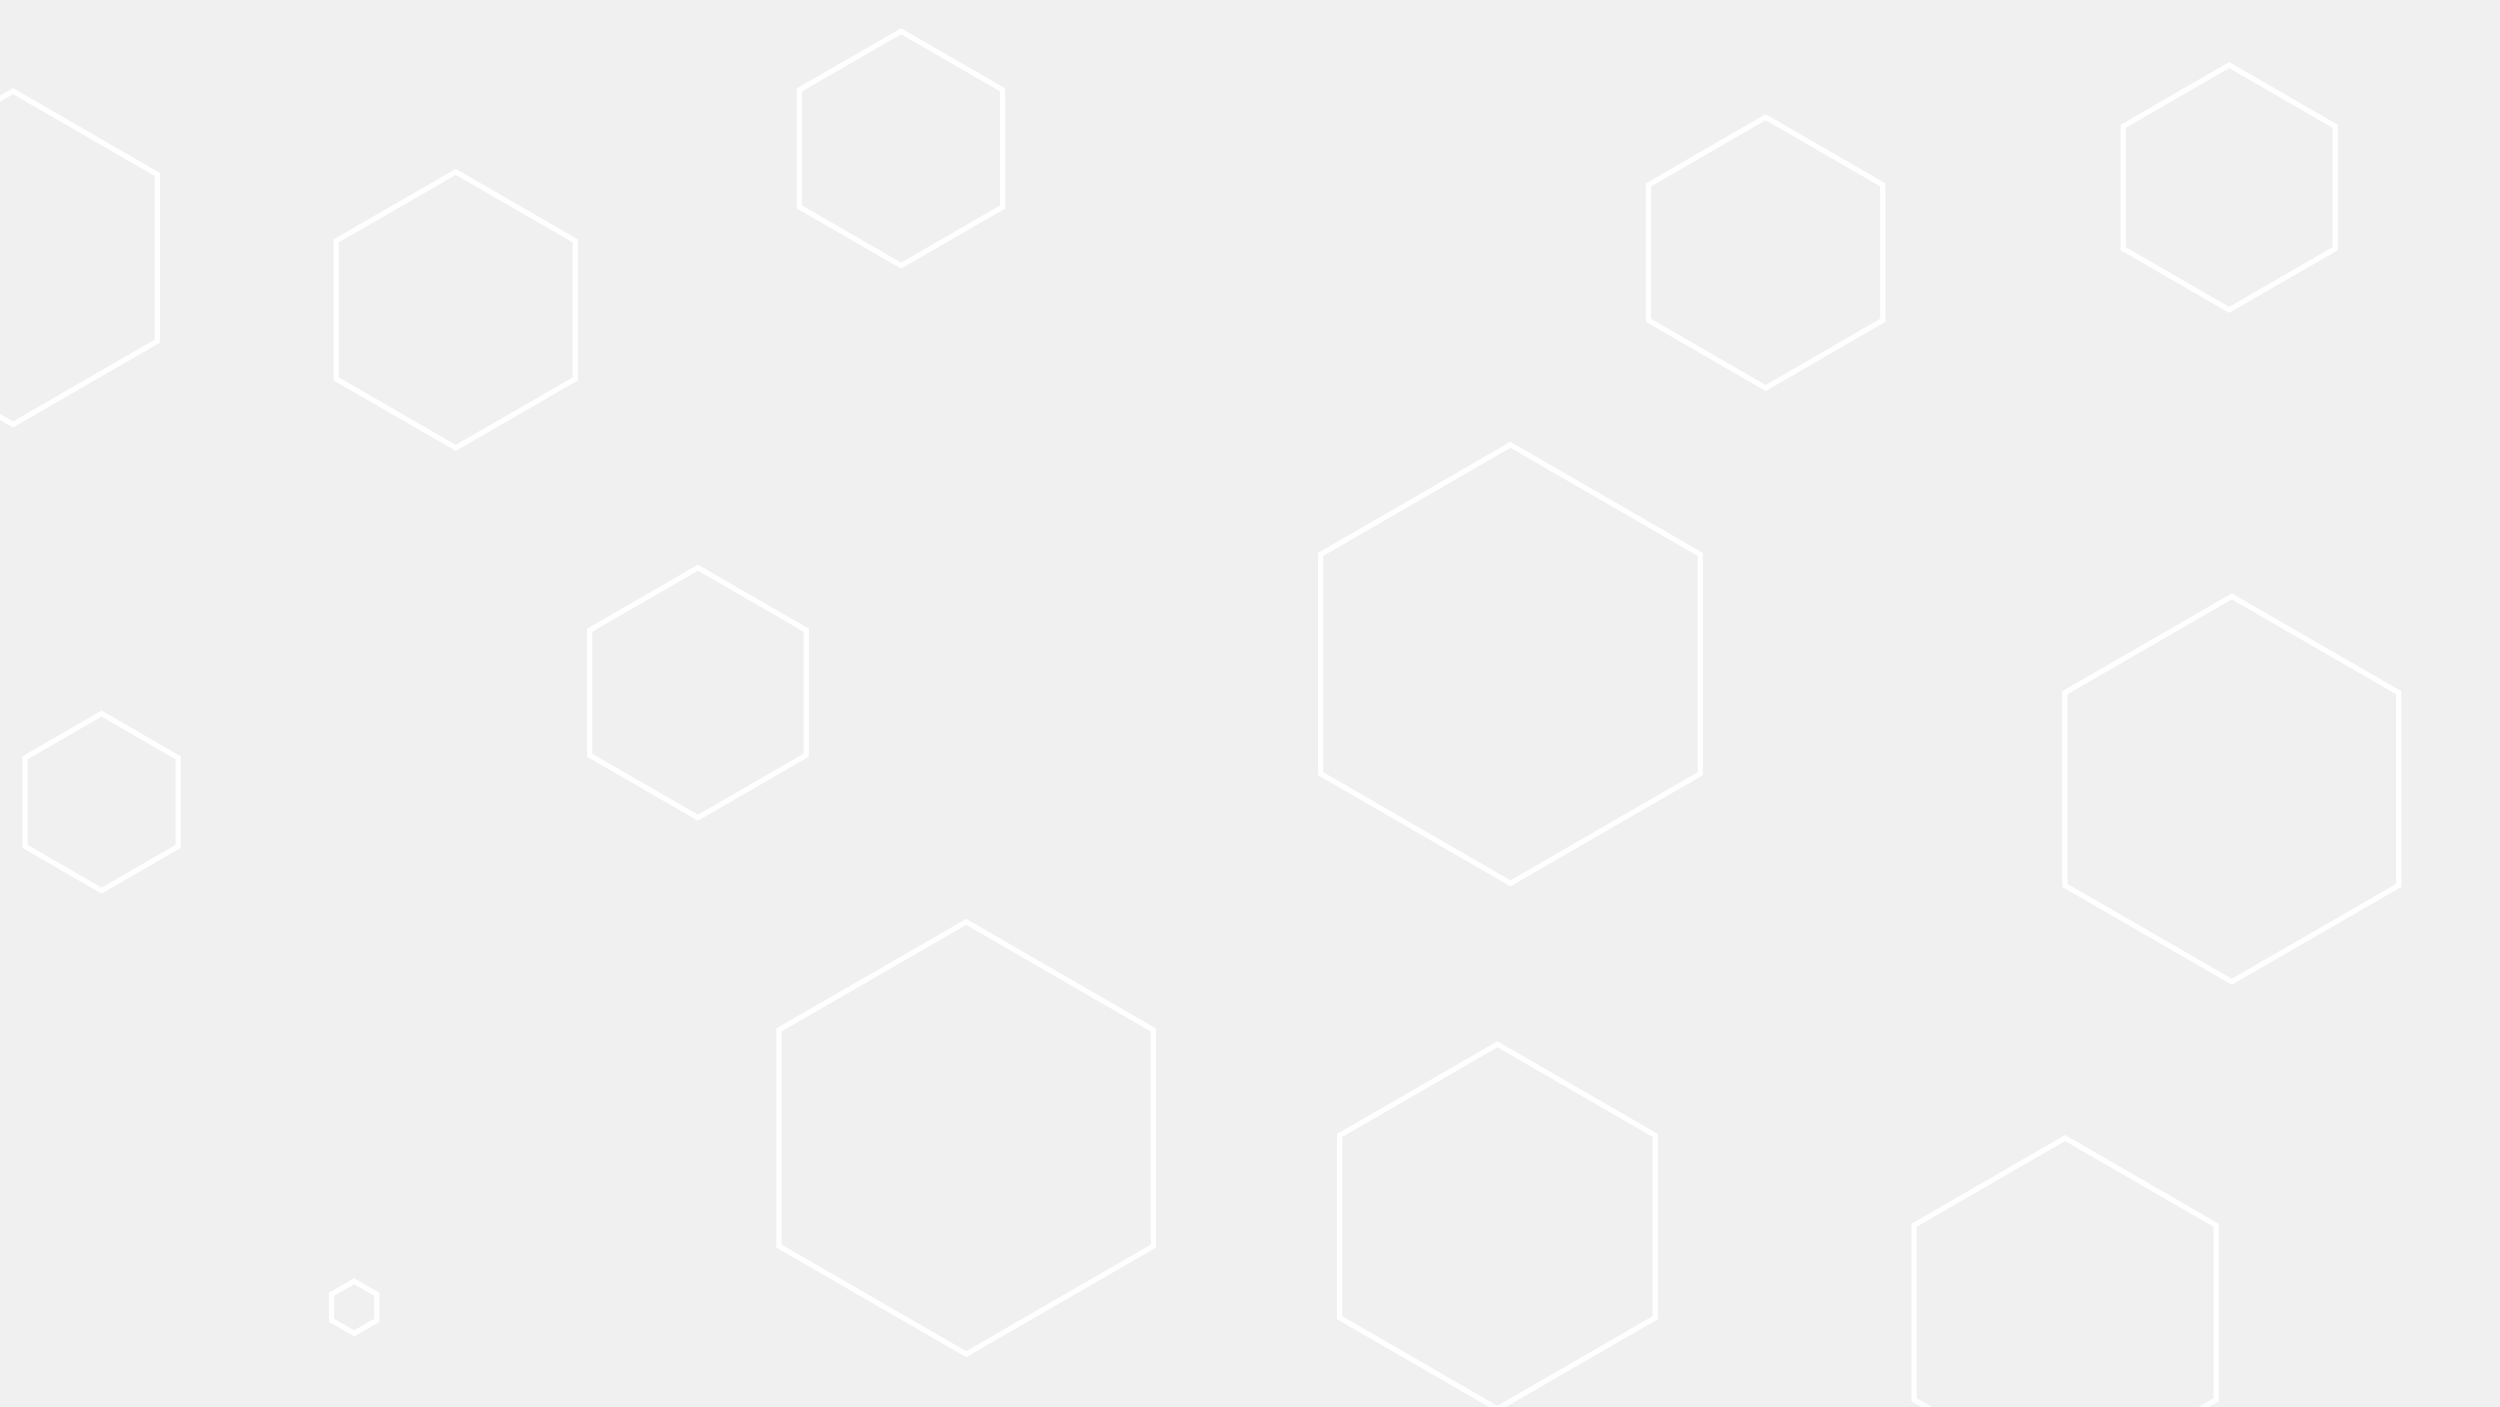
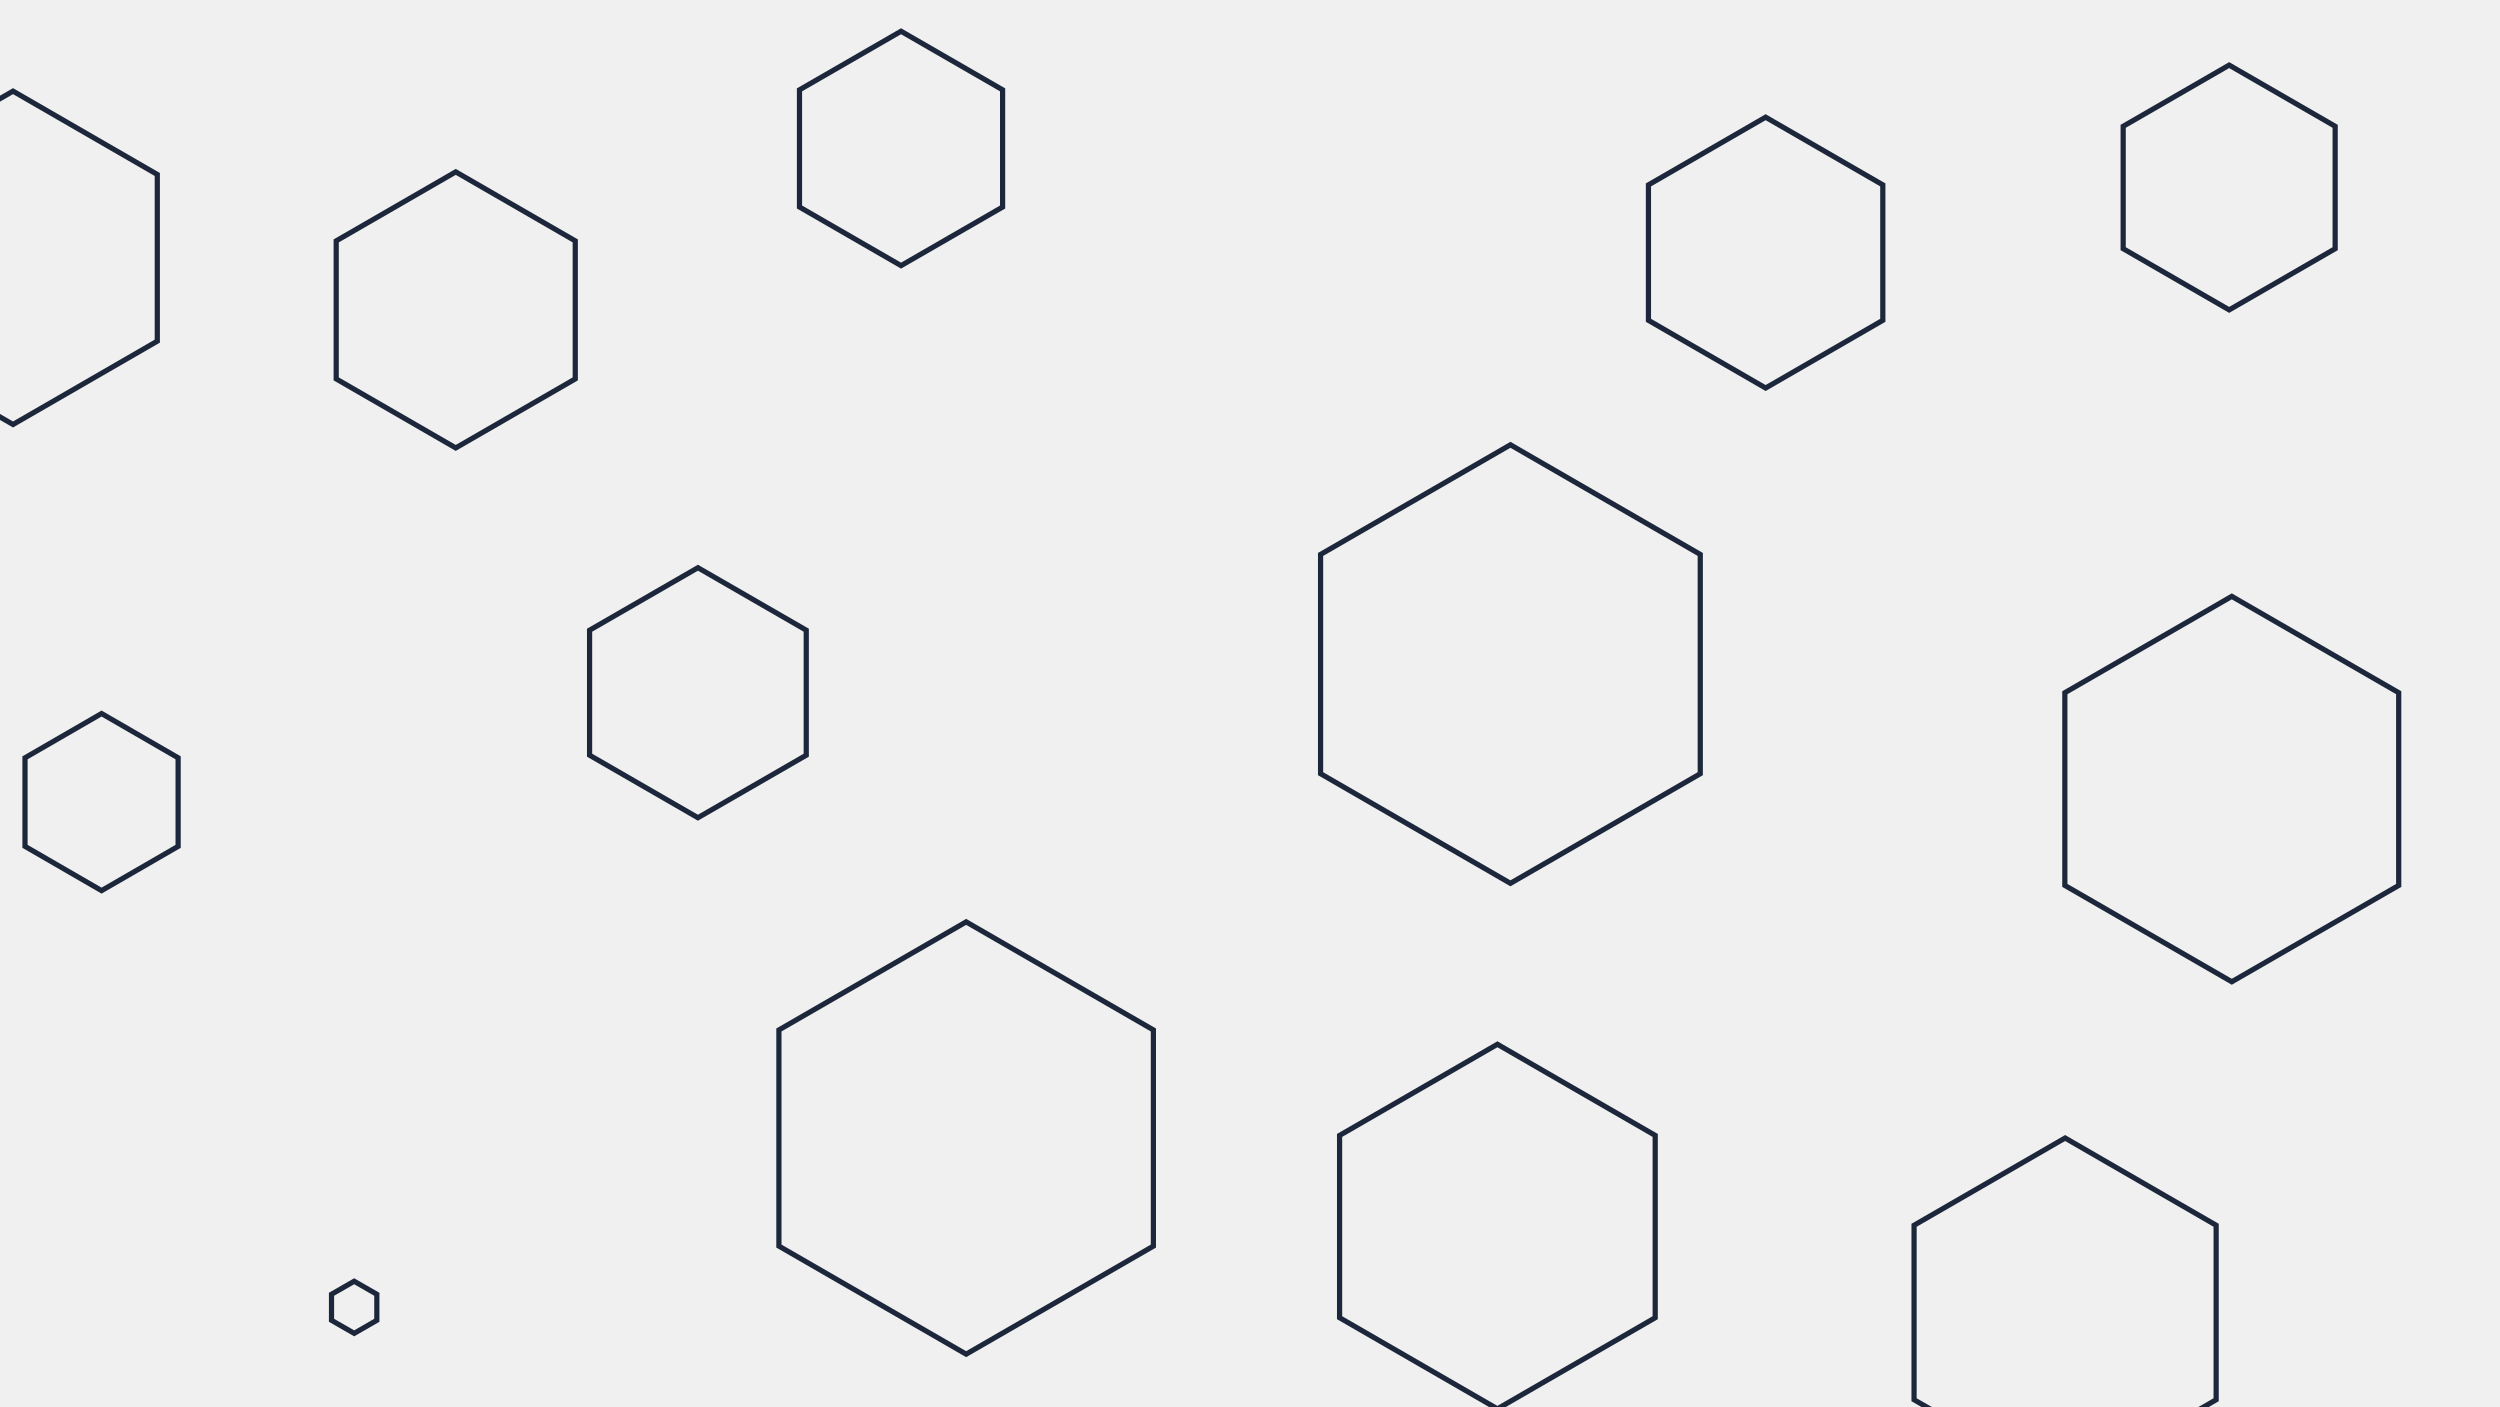
<svg xmlns="http://www.w3.org/2000/svg" id="visual" viewBox="0 0 960 540" width="960" height="540" version="1.1">
  <g>
    <g transform="translate(580 255)">
-       <path d="M0 -84.2L72.9 -42.1L72.9 42.1L0 84.2L-72.9 42.1L-72.9 -42.1Z" stroke="#ffffff" fill="none" stroke-width="2" />
+       <path d="M0 -84.2L72.9 -42.1L72.9 42.1L0 84.2L-72.9 42.1L-72.9 -42.1Z" stroke="#1d273b" fill="none" stroke-width="2" />
    </g>
    <g transform="translate(371 437)">
-       <path d="M0 -83L71.9 -41.5L71.9 41.5L0 83L-71.9 41.5L-71.9 -41.5Z" stroke="#ffffff" fill="none" stroke-width="2" />
+       <path d="M0 -83L71.9 -41.5L71.9 41.5L0 83L-71.9 41.5L-71.9 -41.5Z" stroke="#1d273b" fill="none" stroke-width="2" />
    </g>
    <g transform="translate(5 99)">
-       <path d="M0 -64L55.4 -32L55.4 32L0 64L-55.4 32L-55.4 -32Z" stroke="#ffffff" fill="none" stroke-width="2" />
+       <path d="M0 -64L55.4 -32L55.4 32L0 64L-55.4 32L-55.4 -32Z" stroke="#1d273b" fill="none" stroke-width="2" />
    </g>
    <g transform="translate(575 471)">
-       <path d="M0 -70L60.6 -35L60.6 35L0 70L-60.6 35L-60.6 -35Z" stroke="#ffffff" fill="none" stroke-width="2" />
+       <path d="M0 -70L60.6 -35L60.6 35L0 70L-60.6 35L-60.6 -35Z" stroke="#1d273b" fill="none" stroke-width="2" />
    </g>
    <g transform="translate(346 57)">
-       <path d="M0 -45L39 -22.5L39 22.5L0 45L-39 22.5L-39 -22.5Z" stroke="#ffffff" fill="none" stroke-width="2" />
+       <path d="M0 -45L39 -22.5L39 22.5L0 45L-39 22.5L-39 -22.5Z" stroke="#1d273b" fill="none" stroke-width="2" />
    </g>
    <g transform="translate(857 303)">
-       <path d="M0 -74L64.1 -37L64.1 37L0 74L-64.1 37L-64.1 -37Z" stroke="#ffffff" fill="none" stroke-width="2" />
+       <path d="M0 -74L64.1 -37L64.1 37L0 74L-64.1 37L-64.1 -37Z" stroke="#1d273b" fill="none" stroke-width="2" />
    </g>
    <g transform="translate(268 266)">
-       <path d="M0 -48L41.6 -24L41.6 24L0 48L-41.6 24L-41.6 -24Z" stroke="#ffffff" fill="none" stroke-width="2" />
+       <path d="M0 -48L41.6 -24L41.6 24L0 48L-41.6 24L-41.6 -24Z" stroke="#1d273b" fill="none" stroke-width="2" />
    </g>
    <g transform="translate(856 72)">
-       <path d="M0 -47L40.7 -23.5L40.7 23.5L0 47L-40.7 23.5L-40.7 -23.5Z" stroke="#ffffff" fill="none" stroke-width="2" />
+       <path d="M0 -47L40.7 -23.5L40.7 23.5L0 47L-40.7 23.5L-40.7 -23.5Z" stroke="#1d273b" fill="none" stroke-width="2" />
    </g>
    <g transform="translate(39 308)">
-       <path d="M0 -34L29.4 -17L29.4 17L0 34L-29.4 17L-29.4 -17Z" stroke="#ffffff" fill="none" stroke-width="2" />
+       <path d="M0 -34L29.4 -17L29.4 17L0 34L-29.4 17L-29.4 -17Z" stroke="#1d273b" fill="none" stroke-width="2" />
    </g>
    <g transform="translate(136 502)">
-       <path d="M0 -10L8.7 -5L8.7 5L0 10L-8.7 5L-8.7 -5Z" stroke="#ffffff" fill="none" stroke-width="2" />
+       <path d="M0 -10L8.7 -5L8.7 5L0 10L-8.7 5L-8.7 -5Z" stroke="#1d273b" fill="none" stroke-width="2" />
    </g>
    <g transform="translate(793 504)">
-       <path d="M0 -67L58 -33.5L58 33.5L0 67L-58 33.5L-58 -33.5Z" stroke="#ffffff" fill="none" stroke-width="2" />
+       <path d="M0 -67L58 -33.5L58 33.5L0 67L-58 33.5L-58 -33.5Z" stroke="#1d273b" fill="none" stroke-width="2" />
    </g>
    <g transform="translate(678 97)">
-       <path d="M0 -52L45 -26L45 26L0 52L-45 26L-45 -26Z" stroke="#ffffff" fill="none" stroke-width="2" />
+       <path d="M0 -52L45 -26L45 26L0 52L-45 26L-45 -26Z" stroke="#1d273b" fill="none" stroke-width="2" />
    </g>
    <g transform="translate(175 119)">
-       <path d="M0 -53L45.9 -26.5L45.9 26.5L0 53L-45.9 26.5L-45.9 -26.5Z" stroke="#ffffff" fill="none" stroke-width="2" />
+       <path d="M0 -53L45.9 -26.5L45.9 26.5L0 53L-45.9 26.5L-45.9 -26.5Z" stroke="#1d273b" fill="none" stroke-width="2" />
    </g>
  </g>
</svg>
